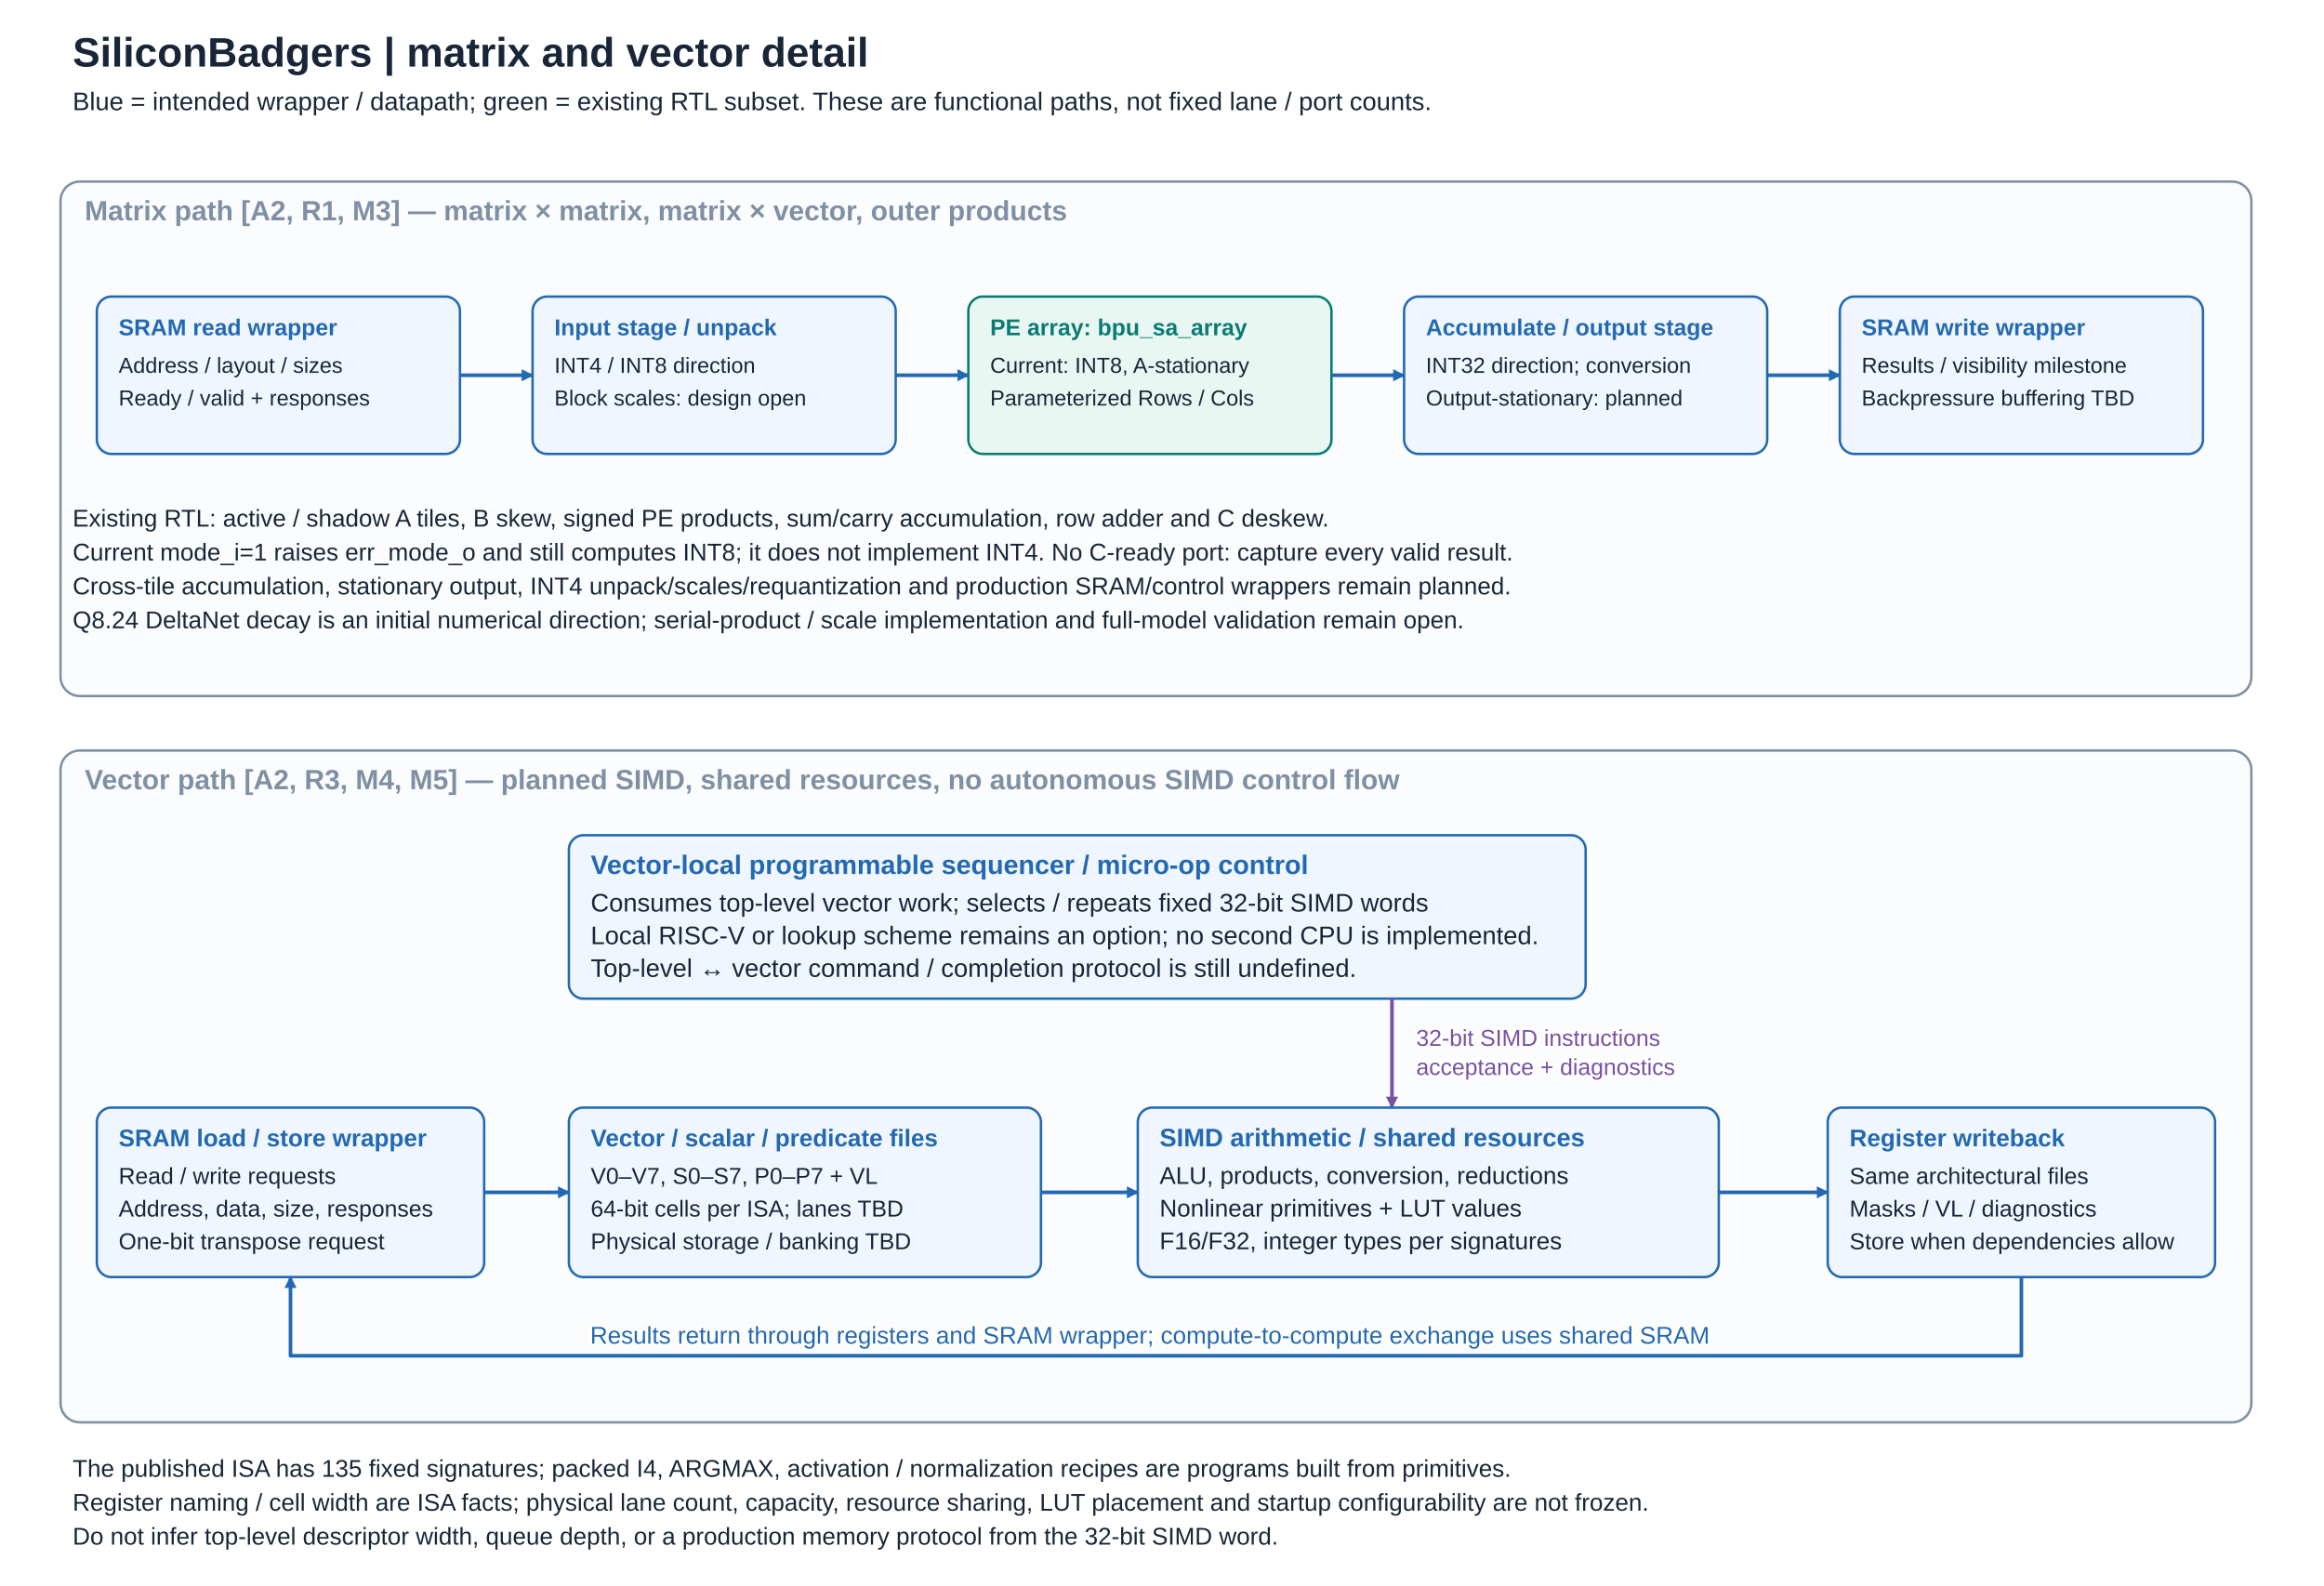
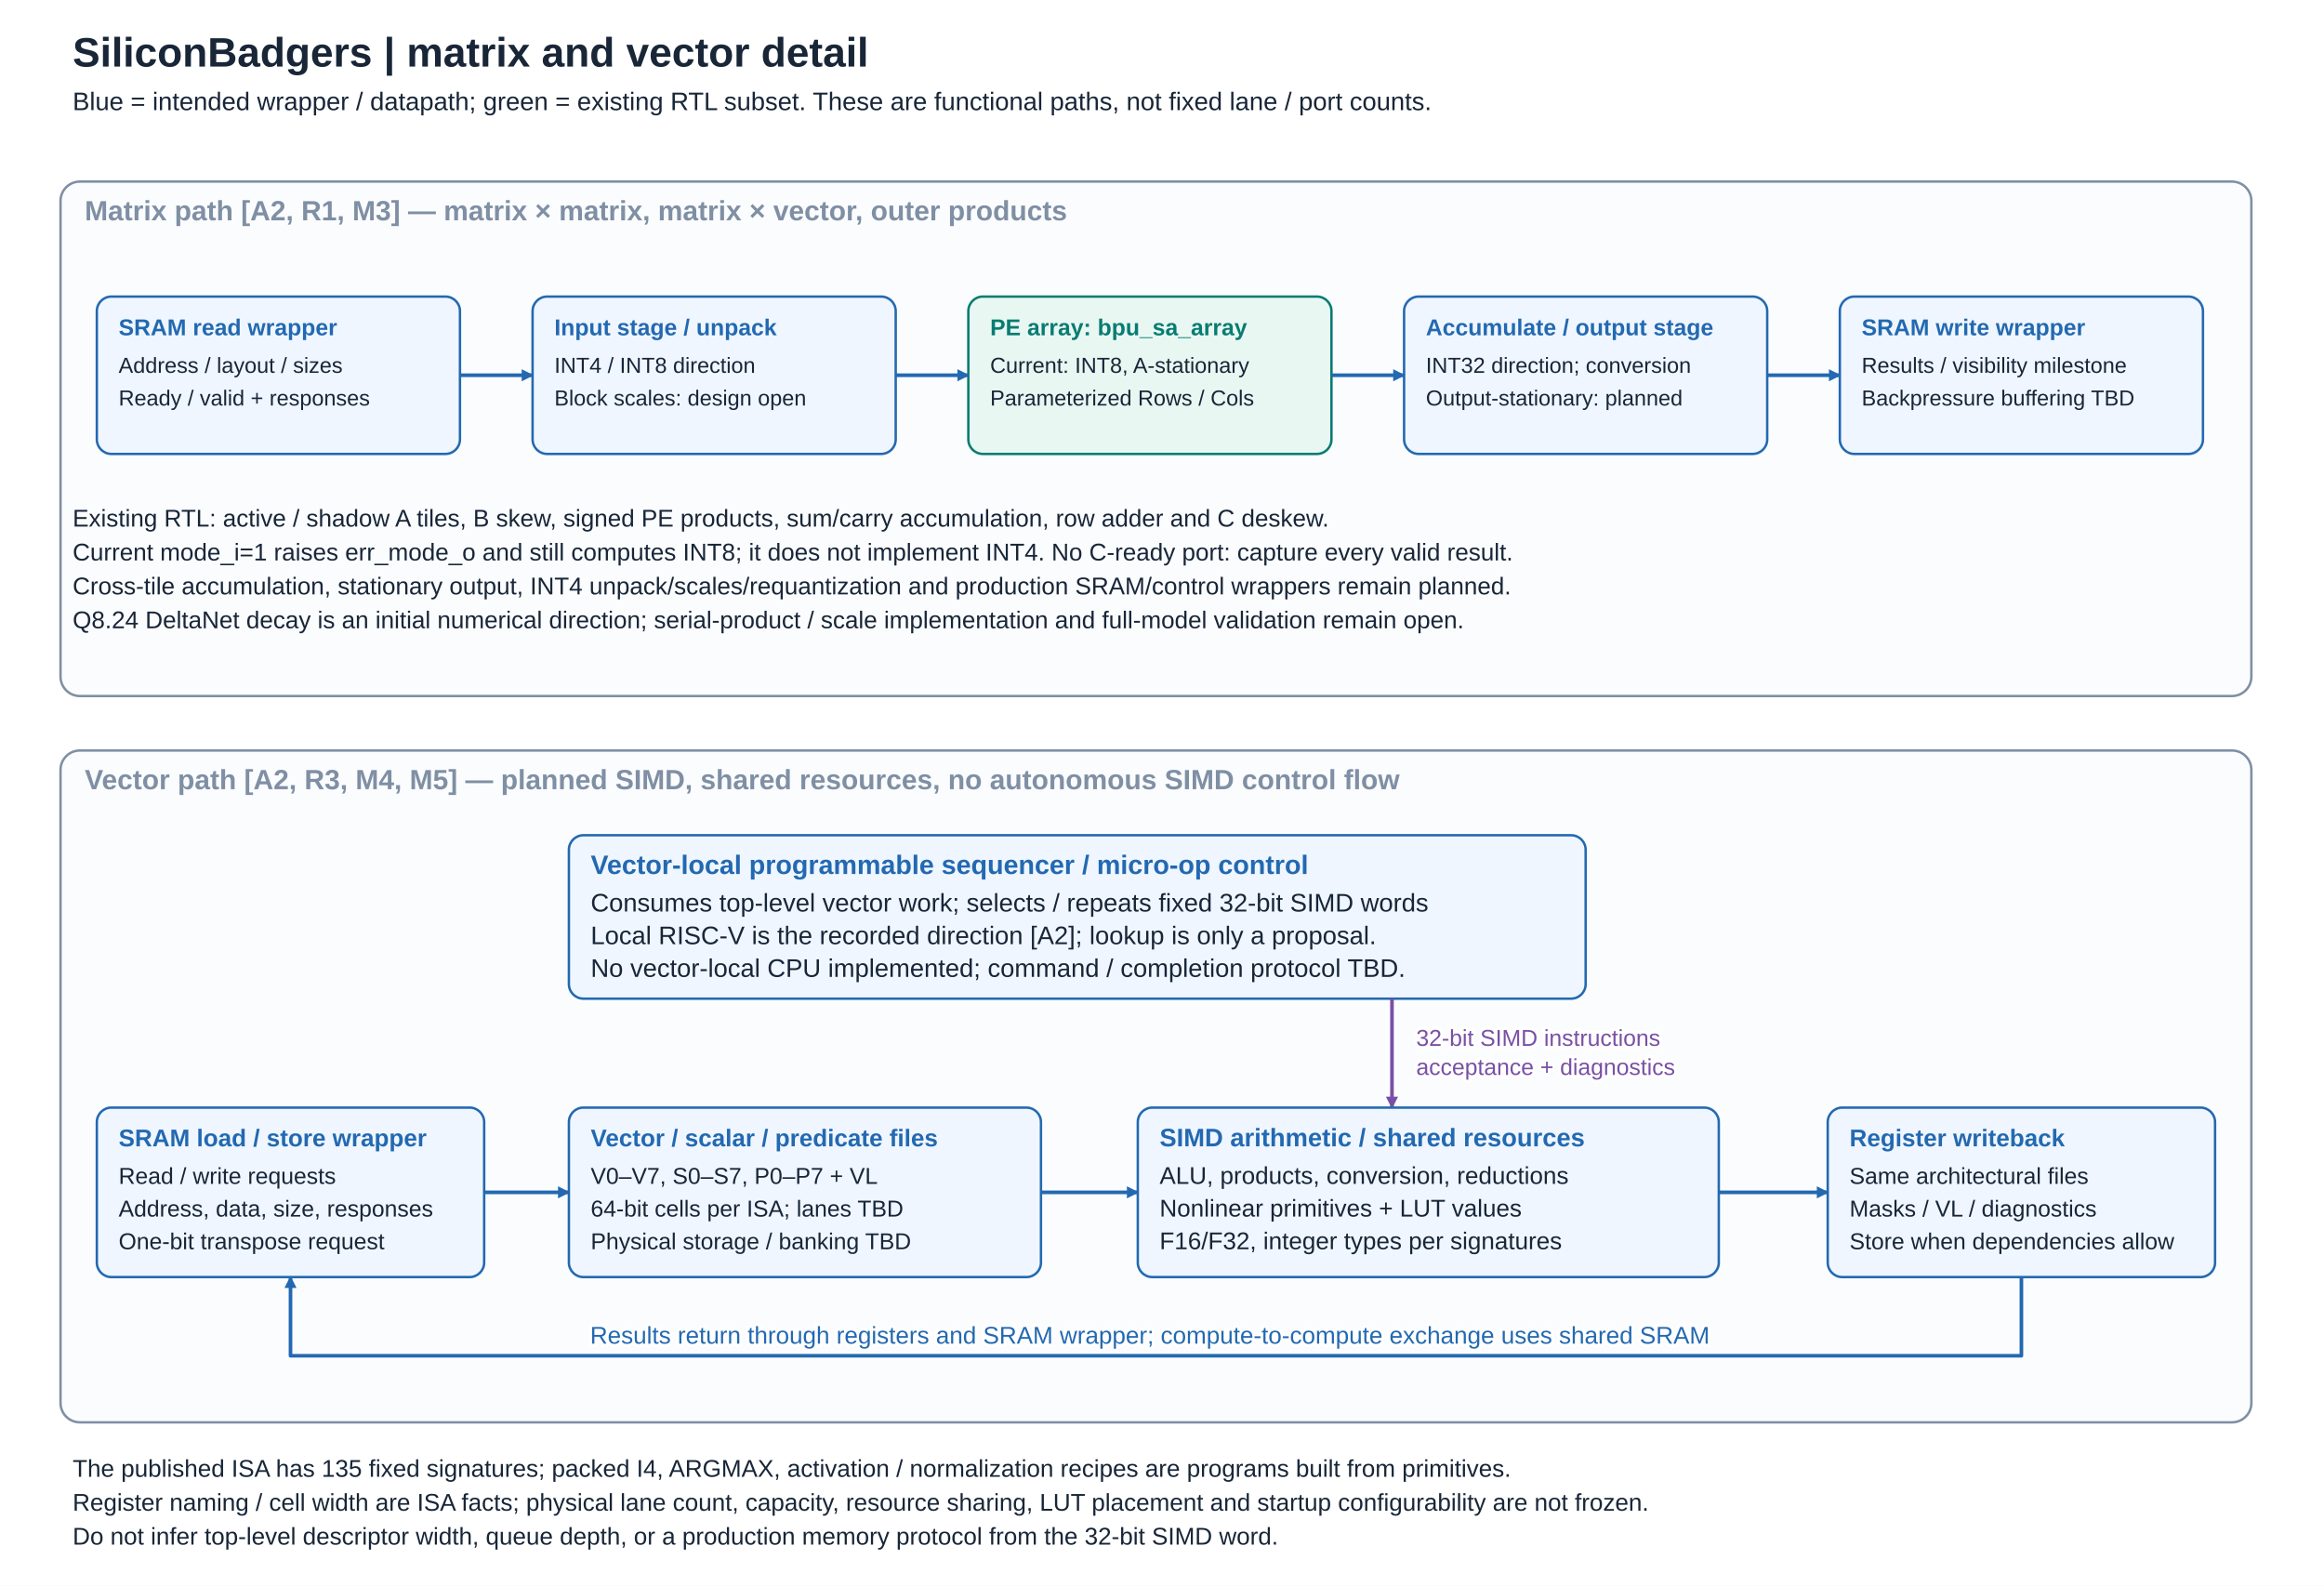
<svg xmlns="http://www.w3.org/2000/svg" width="1920" height="1310" viewBox="0 0 1920 1310" role="img" aria-labelledby="title desc">
  <defs>
    <marker id="data" markerWidth="10" markerHeight="10" refX="9" refY="5" orient="auto-start-reverse" markerUnits="userSpaceOnUse">
      <path d="M0,0 L10,5 L0,10 Z" fill="#2369b1" />
    </marker>
    <marker id="control" markerWidth="10" markerHeight="10" refX="9" refY="5" orient="auto-start-reverse" markerUnits="userSpaceOnUse">
      <path d="M0,0 L10,5 L0,10 Z" fill="#7950a5" />
    </marker>
    <marker id="rtl" markerWidth="10" markerHeight="10" refX="9" refY="5" orient="auto-start-reverse" markerUnits="userSpaceOnUse">
      <path d="M0,0 L10,5 L0,10 Z" fill="#087c72" />
    </marker>
    <marker id="platform" markerWidth="10" markerHeight="10" refX="9" refY="5" orient="auto-start-reverse" markerUnits="userSpaceOnUse">
      <path d="M0,0 L10,5 L0,10 Z" fill="#a25c08" />
    </marker>
  </defs>
  <rect width="1920" height="100%" fill="white" />
  <text x="60" y="55" font-family="Arial, Helvetica, sans-serif" font-size="34" font-weight="700" fill="#182638" text-anchor="start">SiliconBadgers | matrix and vector detail</text>
  <text x="60" y="91" font-family="Arial, Helvetica, sans-serif" font-size="21" font-weight="400" fill="#182638" text-anchor="start">Blue = intended wrapper / datapath; green = existing RTL subset. These are functional paths, not fixed lane / port counts.</text>
  <rect x="50" y="150" width="1810" height="425" rx="16" fill="#fbfcfe" stroke="#7f8fa4" stroke-width="2" />
  <text x="70" y="182" font-family="Arial, Helvetica, sans-serif" font-size="23" font-weight="700" fill="#7f8fa4" text-anchor="start">Matrix path [A2, R1, M3] — matrix × matrix, matrix × vector, outer products</text>
  <rect x="80" y="245" width="300" height="130" rx="12" fill="#eff6ff" stroke="#2369b1" stroke-width="2" />
  <text x="98" y="277" font-family="Arial, Helvetica, sans-serif" font-size="19" font-weight="700" fill="#2369b1" text-anchor="start">SRAM read wrapper</text>
  <text x="98" y="308" font-family="Arial, Helvetica, sans-serif" font-size="18" font-weight="400" fill="#182638" text-anchor="start">Address / layout / sizes</text>
  <text x="98" y="335" font-family="Arial, Helvetica, sans-serif" font-size="18" font-weight="400" fill="#182638" text-anchor="start">Ready / valid + responses</text>
  <rect x="440" y="245" width="300" height="130" rx="12" fill="#eff6ff" stroke="#2369b1" stroke-width="2" />
  <text x="458" y="277" font-family="Arial, Helvetica, sans-serif" font-size="19" font-weight="700" fill="#2369b1" text-anchor="start">Input stage / unpack</text>
  <text x="458" y="308" font-family="Arial, Helvetica, sans-serif" font-size="18" font-weight="400" fill="#182638" text-anchor="start">INT4 / INT8 direction</text>
  <text x="458" y="335" font-family="Arial, Helvetica, sans-serif" font-size="18" font-weight="400" fill="#182638" text-anchor="start">Block scales: design open</text>
  <rect x="800" y="245" width="300" height="130" rx="12" fill="#e9f7f2" stroke="#087c72" stroke-width="2" />
  <text x="818" y="277" font-family="Arial, Helvetica, sans-serif" font-size="19" font-weight="700" fill="#087c72" text-anchor="start">PE array: bpu_sa_array</text>
  <text x="818" y="308" font-family="Arial, Helvetica, sans-serif" font-size="18" font-weight="400" fill="#182638" text-anchor="start">Current: INT8, A-stationary</text>
  <text x="818" y="335" font-family="Arial, Helvetica, sans-serif" font-size="18" font-weight="400" fill="#182638" text-anchor="start">Parameterized Rows / Cols</text>
  <rect x="1160" y="245" width="300" height="130" rx="12" fill="#eff6ff" stroke="#2369b1" stroke-width="2" />
  <text x="1178" y="277" font-family="Arial, Helvetica, sans-serif" font-size="19" font-weight="700" fill="#2369b1" text-anchor="start">Accumulate / output stage</text>
  <text x="1178" y="308" font-family="Arial, Helvetica, sans-serif" font-size="18" font-weight="400" fill="#182638" text-anchor="start">INT32 direction; conversion</text>
  <text x="1178" y="335" font-family="Arial, Helvetica, sans-serif" font-size="18" font-weight="400" fill="#182638" text-anchor="start">Output-stationary: planned</text>
  <rect x="1520" y="245" width="300" height="130" rx="12" fill="#eff6ff" stroke="#2369b1" stroke-width="2" />
  <text x="1538" y="277" font-family="Arial, Helvetica, sans-serif" font-size="19" font-weight="700" fill="#2369b1" text-anchor="start">SRAM write wrapper</text>
  <text x="1538" y="308" font-family="Arial, Helvetica, sans-serif" font-size="18" font-weight="400" fill="#182638" text-anchor="start">Results / visibility milestone</text>
  <text x="1538" y="335" font-family="Arial, Helvetica, sans-serif" font-size="18" font-weight="400" fill="#182638" text-anchor="start">Backpressure buffering TBD</text>
  <polyline points="380,310 440,310" fill="none" stroke="#2369b1" stroke-width="3" stroke-linejoin="round" marker-end="url(#data)" />
  <polyline points="740,310 800,310" fill="none" stroke="#2369b1" stroke-width="3" stroke-linejoin="round" marker-end="url(#data)" />
  <polyline points="1100,310 1160,310" fill="none" stroke="#2369b1" stroke-width="3" stroke-linejoin="round" marker-end="url(#data)" />
  <polyline points="1460,310 1520,310" fill="none" stroke="#2369b1" stroke-width="3" stroke-linejoin="round" marker-end="url(#data)" />
  <text x="60" y="435" font-family="Arial, Helvetica, sans-serif" font-size="20" font-weight="400" fill="#182638" text-anchor="start">Existing RTL: active / shadow A tiles, B skew, signed PE products, sum/carry accumulation, row adder and C deskew.</text>
  <text x="60" y="463" font-family="Arial, Helvetica, sans-serif" font-size="20" font-weight="400" fill="#182638" text-anchor="start">Current mode_i=1 raises err_mode_o and still computes INT8; it does not implement INT4. No C-ready port: capture every valid result.</text>
  <text x="60" y="491" font-family="Arial, Helvetica, sans-serif" font-size="20" font-weight="400" fill="#182638" text-anchor="start">Cross-tile accumulation, stationary output, INT4 unpack/scales/requantization and production SRAM/control wrappers remain planned.</text>
  <text x="60" y="519" font-family="Arial, Helvetica, sans-serif" font-size="20" font-weight="400" fill="#182638" text-anchor="start">Q8.24 DeltaNet decay is an initial numerical direction; serial-product / scale implementation and full-model validation remain open.</text>
  <rect x="50" y="620" width="1810" height="555" rx="16" fill="#fbfcfe" stroke="#7f8fa4" stroke-width="2" />
  <text x="70" y="652" font-family="Arial, Helvetica, sans-serif" font-size="23" font-weight="700" fill="#7f8fa4" text-anchor="start">Vector path [A2, R3, M4, M5] — planned SIMD, shared resources, no autonomous SIMD control flow</text>
  <rect x="470" y="690" width="840" height="135" rx="12" fill="#eff6ff" stroke="#2369b1" stroke-width="2" />
  <text x="488" y="722" font-family="Arial, Helvetica, sans-serif" font-size="22" font-weight="700" fill="#2369b1" text-anchor="start">Vector-local programmable sequencer / micro-op control</text>
  <text x="488" y="753" font-family="Arial, Helvetica, sans-serif" font-size="21" font-weight="400" fill="#182638" text-anchor="start">Consumes top-level vector work; selects / repeats fixed 32-bit SIMD words</text>
-   <text x="488" y="780" font-family="Arial, Helvetica, sans-serif" font-size="21" font-weight="400" fill="#182638" text-anchor="start">Local RISC-V or lookup scheme remains an option; no second CPU is implemented.</text>
-   <text x="488" y="807" font-family="Arial, Helvetica, sans-serif" font-size="21" font-weight="400" fill="#182638" text-anchor="start">Top-level ↔ vector command / completion protocol is still undefined.</text>
+   <text x="488" y="780" font-family="Arial, Helvetica, sans-serif" font-size="21" font-weight="400" fill="#182638" text-anchor="start">Local RISC-V is the recorded direction [A2]; lookup is only a proposal.</text>
+   <text x="488" y="807" font-family="Arial, Helvetica, sans-serif" font-size="21" font-weight="400" fill="#182638" text-anchor="start">No vector-local CPU implemented; command / completion protocol TBD.</text>
  <polyline points="1150,825 1150,915" fill="none" stroke="#7950a5" stroke-width="3" stroke-linejoin="round" marker-end="url(#control)" />
  <text x="1170" y="864" font-family="Arial, Helvetica, sans-serif" font-size="19" fill="#7950a5" text-anchor="start" paint-order="stroke" stroke="white" stroke-width="5" stroke-linejoin="round">32-bit SIMD instructions</text>
  <text x="1170" y="888" font-family="Arial, Helvetica, sans-serif" font-size="19" fill="#7950a5" text-anchor="start" paint-order="stroke" stroke="white" stroke-width="5" stroke-linejoin="round">acceptance + diagnostics</text>
  <rect x="80" y="915" width="320" height="140" rx="12" fill="#eff6ff" stroke="#2369b1" stroke-width="2" />
  <text x="98" y="947" font-family="Arial, Helvetica, sans-serif" font-size="20" font-weight="700" fill="#2369b1" text-anchor="start">SRAM load / store wrapper</text>
  <text x="98" y="978" font-family="Arial, Helvetica, sans-serif" font-size="19" font-weight="400" fill="#182638" text-anchor="start">Read / write requests</text>
  <text x="98" y="1005" font-family="Arial, Helvetica, sans-serif" font-size="19" font-weight="400" fill="#182638" text-anchor="start">Address, data, size, responses</text>
  <text x="98" y="1032" font-family="Arial, Helvetica, sans-serif" font-size="19" font-weight="400" fill="#182638" text-anchor="start">One-bit transpose request</text>
  <rect x="470" y="915" width="390" height="140" rx="12" fill="#eff6ff" stroke="#2369b1" stroke-width="2" />
  <text x="488" y="947" font-family="Arial, Helvetica, sans-serif" font-size="20" font-weight="700" fill="#2369b1" text-anchor="start">Vector / scalar / predicate files</text>
  <text x="488" y="978" font-family="Arial, Helvetica, sans-serif" font-size="19" font-weight="400" fill="#182638" text-anchor="start">V0–V7, S0–S7, P0–P7 + VL</text>
  <text x="488" y="1005" font-family="Arial, Helvetica, sans-serif" font-size="19" font-weight="400" fill="#182638" text-anchor="start">64-bit cells per ISA; lanes TBD</text>
  <text x="488" y="1032" font-family="Arial, Helvetica, sans-serif" font-size="19" font-weight="400" fill="#182638" text-anchor="start">Physical storage / banking TBD</text>
  <rect x="940" y="915" width="480" height="140" rx="12" fill="#eff6ff" stroke="#2369b1" stroke-width="2" />
  <text x="958" y="947" font-family="Arial, Helvetica, sans-serif" font-size="21" font-weight="700" fill="#2369b1" text-anchor="start">SIMD arithmetic / shared resources</text>
  <text x="958" y="978" font-family="Arial, Helvetica, sans-serif" font-size="20" font-weight="400" fill="#182638" text-anchor="start">ALU, products, conversion, reductions</text>
  <text x="958" y="1005" font-family="Arial, Helvetica, sans-serif" font-size="20" font-weight="400" fill="#182638" text-anchor="start">Nonlinear primitives + LUT values</text>
  <text x="958" y="1032" font-family="Arial, Helvetica, sans-serif" font-size="20" font-weight="400" fill="#182638" text-anchor="start">F16/F32, integer types per signatures</text>
  <rect x="1510" y="915" width="320" height="140" rx="12" fill="#eff6ff" stroke="#2369b1" stroke-width="2" />
  <text x="1528" y="947" font-family="Arial, Helvetica, sans-serif" font-size="20" font-weight="700" fill="#2369b1" text-anchor="start">Register writeback</text>
  <text x="1528" y="978" font-family="Arial, Helvetica, sans-serif" font-size="19" font-weight="400" fill="#182638" text-anchor="start">Same architectural files</text>
  <text x="1528" y="1005" font-family="Arial, Helvetica, sans-serif" font-size="19" font-weight="400" fill="#182638" text-anchor="start">Masks / VL / diagnostics</text>
  <text x="1528" y="1032" font-family="Arial, Helvetica, sans-serif" font-size="19" font-weight="400" fill="#182638" text-anchor="start">Store when dependencies allow</text>
  <polyline points="400,985 470,985" fill="none" stroke="#2369b1" stroke-width="3" stroke-linejoin="round" marker-end="url(#data)" />
  <polyline points="860,985 940,985" fill="none" stroke="#2369b1" stroke-width="3" stroke-linejoin="round" marker-end="url(#data)" />
  <polyline points="1420,985 1510,985" fill="none" stroke="#2369b1" stroke-width="3" stroke-linejoin="round" marker-end="url(#data)" />
  <polyline points="1670,1055 1670,1120 240,1120 240,1055" fill="none" stroke="#2369b1" stroke-width="3" stroke-linejoin="round" marker-end="url(#data)" />
  <text x="950" y="1110" font-family="Arial, Helvetica, sans-serif" font-size="20" fill="#2369b1" text-anchor="middle" paint-order="stroke" stroke="white" stroke-width="5" stroke-linejoin="round">Results return through registers and SRAM wrapper; compute-to-compute exchange uses shared SRAM</text>
  <text x="60" y="1220" font-family="Arial, Helvetica, sans-serif" font-size="20" font-weight="400" fill="#182638" text-anchor="start">The published ISA has 135 fixed signatures; packed I4, ARGMAX, activation / normalization recipes are programs built from primitives.</text>
  <text x="60" y="1248" font-family="Arial, Helvetica, sans-serif" font-size="20" font-weight="400" fill="#182638" text-anchor="start">Register naming / cell width are ISA facts; physical lane count, capacity, resource sharing, LUT placement and startup configurability are not frozen.</text>
  <text x="60" y="1276" font-family="Arial, Helvetica, sans-serif" font-size="20" font-weight="400" fill="#182638" text-anchor="start">Do not infer top-level descriptor width, queue depth, or a production memory protocol from the 32-bit SIMD word.</text>
</svg>
